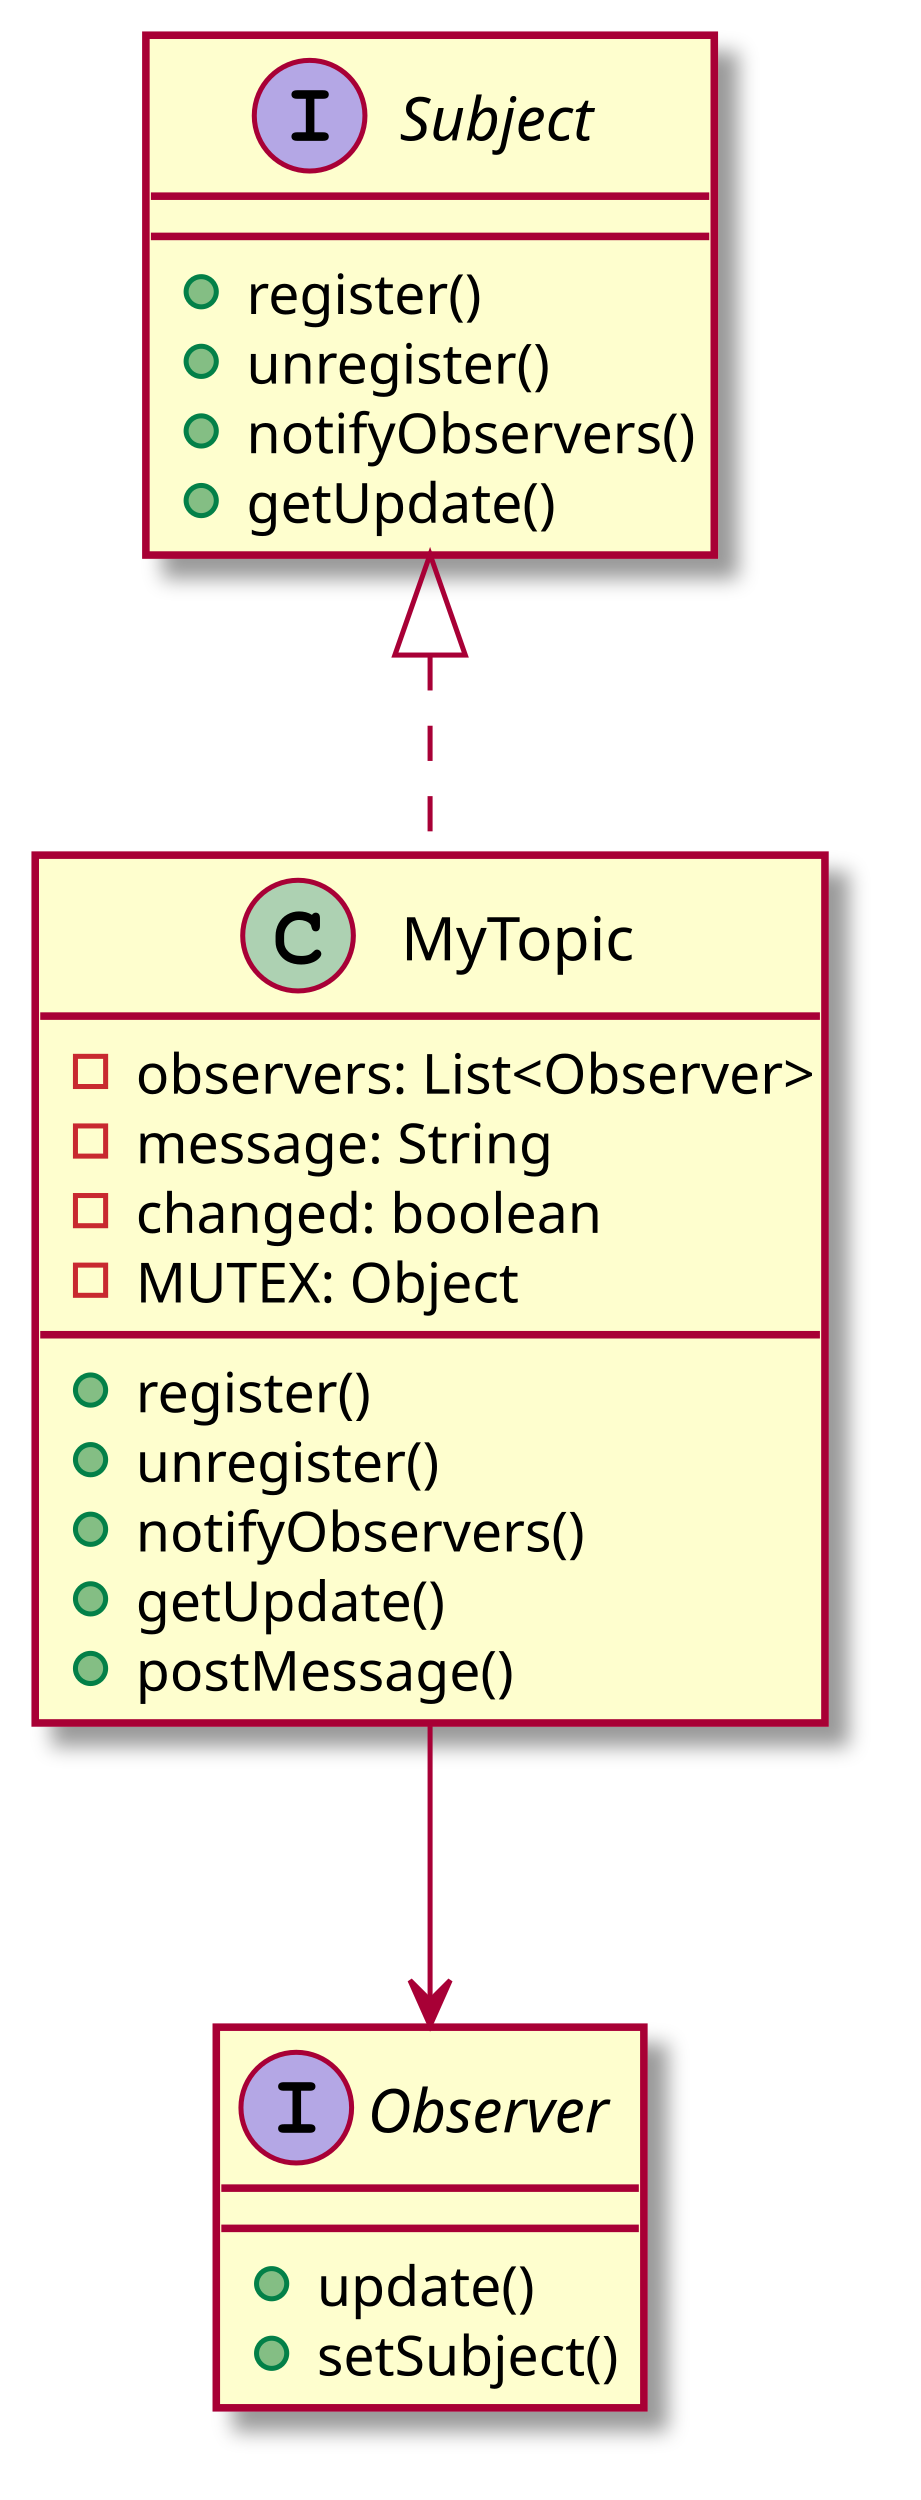
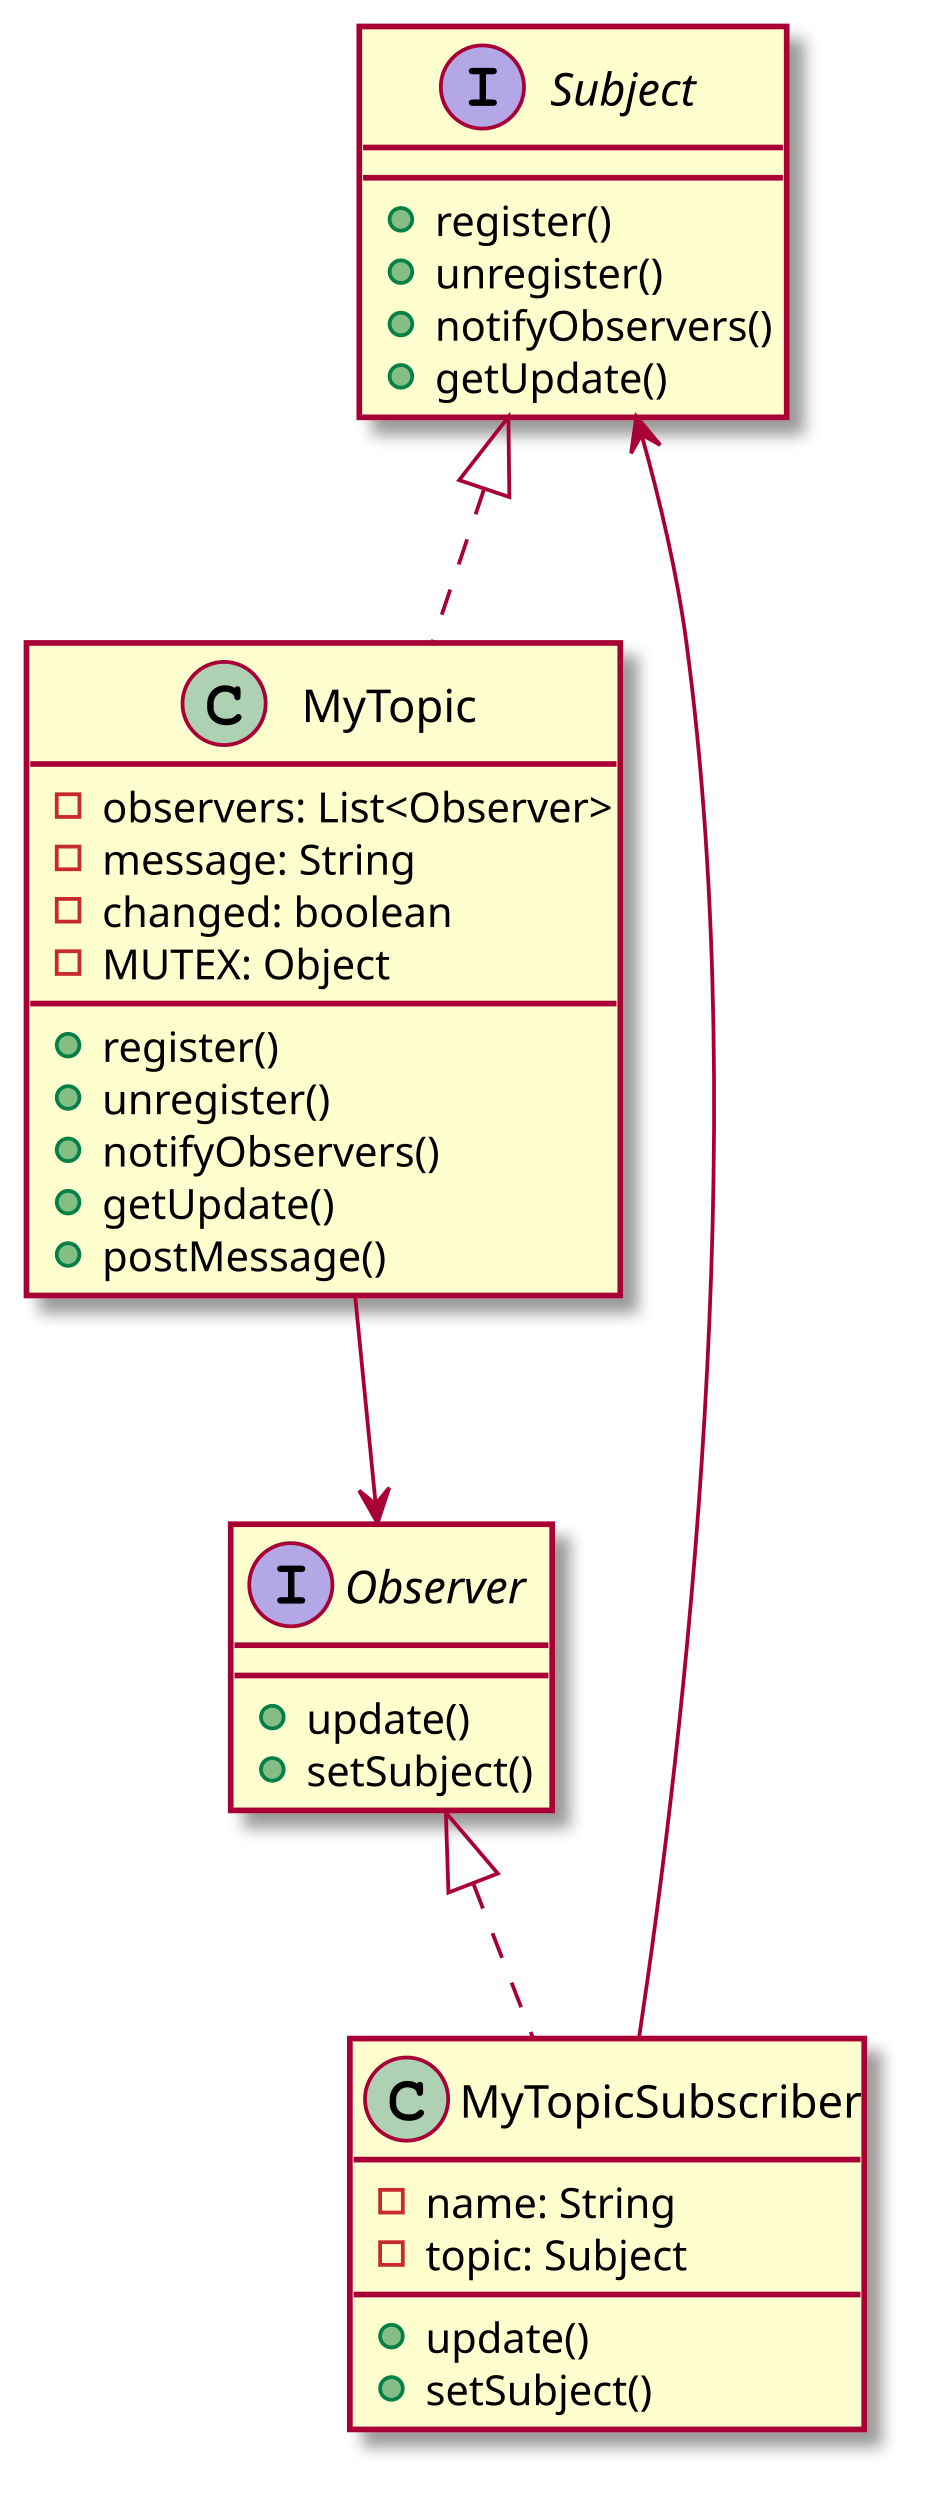
- <svg xmlns="http://www.w3.org/2000/svg" contentScriptType="application/ecmascript" contentStyleType="text/css" height="497px" preserveAspectRatio="none" style="width:183px;height:497px;" version="1.1" viewBox="0 0 183 497" width="183px" zoomAndPan="magnify">
+ <svg xmlns="http://www.w3.org/2000/svg" contentScriptType="application/ecmascript" contentStyleType="text/css" height="661px" preserveAspectRatio="none" style="width:247px;height:661px;" version="1.1" viewBox="0 0 247 661" width="247px" zoomAndPan="magnify">
  <defs>
-     <filter height="300%" id="f1v94yd7br2x11" width="300%" x="-1" y="-1">
+     <filter height="300%" id="fpm0zbft9mrmr" width="300%" x="-1" y="-1">
      <feGaussianBlur result="blurOut" stdDeviation="2.0" />
      <feColorMatrix in="blurOut" result="blurOut2" type="matrix" values="0 0 0 0 0 0 0 0 0 0 0 0 0 0 0 0 0 0 .4 0" />
      <feOffset dx="4.0" dy="4.0" in="blurOut2" result="blurOut3" />
      <feBlend in="SourceGraphic" in2="blurOut3" mode="normal" />
    </filter>
  </defs>
  <g>
-     <rect fill="#FEFECE" filter="url(#f1v94yd7br2x11)" height="103.344" id="Subject" style="stroke: #A80036; stroke-width: 1.5;" width="113" x="29" y="7" />
-     <ellipse cx="61.55" cy="23" fill="#B4A7E5" rx="11" ry="11" style="stroke: #A80036; stroke-width: 1.0;" />
-     <path d="M62.503,19.641 L62.503,26.297 L64.222,26.297 Q64.831,26.297 65.097,26.531 Q65.362,26.766 65.362,27.156 Q65.362,27.531 65.097,27.766 Q64.831,28 64.222,28 L59.081,28 Q58.472,28 58.206,27.766 Q57.941,27.531 57.941,27.141 Q57.941,26.766 58.206,26.531 Q58.472,26.297 59.081,26.297 L60.8,26.297 L60.8,19.641 L59.081,19.641 Q58.472,19.641 58.206,19.406 Q57.941,19.172 57.941,18.781 Q57.941,18.406 58.206,18.172 Q58.472,17.938 59.081,17.938 L64.222,17.938 Q64.831,17.938 65.097,18.172 Q65.362,18.406 65.362,18.781 Q65.362,19.172 65.097,19.406 Q64.831,19.641 64.222,19.641 L62.503,19.641 Z " />
-     <text fill="#000000" font-family="sans-serif" font-size="12" font-style="italic" lengthAdjust="spacingAndGlyphs" textLength="42" x="79.45" y="27.91">Subject</text>
-     <line style="stroke: #A80036; stroke-width: 1.5;" x1="30" x2="141" y1="39" y2="39" />
-     <line style="stroke: #A80036; stroke-width: 1.5;" x1="30" x2="141" y1="47" y2="47" />
-     <ellipse cx="40" cy="58" fill="#84BE84" rx="3" ry="3" style="stroke: #038048; stroke-width: 1.0;" />
-     <text fill="#000000" font-family="sans-serif" font-size="11" lengthAdjust="spacingAndGlyphs" textLength="45" x="49" y="62.419">register()</text>
-     <ellipse cx="40" cy="71.836" fill="#84BE84" rx="3" ry="3" style="stroke: #038048; stroke-width: 1.0;" />
-     <text fill="#000000" font-family="sans-serif" font-size="11" lengthAdjust="spacingAndGlyphs" textLength="57" x="49" y="76.255">unregister()</text>
-     <ellipse cx="40" cy="85.672" fill="#84BE84" rx="3" ry="3" style="stroke: #038048; stroke-width: 1.0;" />
-     <text fill="#000000" font-family="sans-serif" font-size="11" lengthAdjust="spacingAndGlyphs" textLength="87" x="49" y="90.091">notifyObservers()</text>
-     <ellipse cx="40" cy="99.508" fill="#84BE84" rx="3" ry="3" style="stroke: #038048; stroke-width: 1.0;" />
-     <text fill="#000000" font-family="sans-serif" font-size="11" lengthAdjust="spacingAndGlyphs" textLength="57" x="49" y="103.927">getUpdate()</text>
-     <rect fill="#FEFECE" filter="url(#f1v94yd7br2x11)" height="75.672" id="Observer" style="stroke: #A80036; stroke-width: 1.5;" width="85" x="43" y="403" />
-     <ellipse cx="58.9" cy="419" fill="#B4A7E5" rx="11" ry="11" style="stroke: #A80036; stroke-width: 1.0;" />
-     <path d="M59.853,415.641 L59.853,422.297 L61.572,422.297 Q62.181,422.297 62.447,422.531 Q62.712,422.766 62.712,423.156 Q62.712,423.531 62.447,423.766 Q62.181,424 61.572,424 L56.431,424 Q55.822,424 55.556,423.766 Q55.291,423.531 55.291,423.141 Q55.291,422.766 55.556,422.531 Q55.822,422.297 56.431,422.297 L58.15,422.297 L58.15,415.641 L56.431,415.641 Q55.822,415.641 55.556,415.406 Q55.291,415.172 55.291,414.781 Q55.291,414.406 55.556,414.172 Q55.822,413.938 56.431,413.938 L61.572,413.938 Q62.181,413.938 62.447,414.172 Q62.712,414.406 62.712,414.781 Q62.712,415.172 62.447,415.406 Q62.181,415.641 61.572,415.641 L59.853,415.641 Z " />
-     <text fill="#000000" font-family="sans-serif" font-size="12" font-style="italic" lengthAdjust="spacingAndGlyphs" textLength="51" x="73.1" y="423.91">Observer</text>
-     <line style="stroke: #A80036; stroke-width: 1.5;" x1="44" x2="127" y1="435" y2="435" />
-     <line style="stroke: #A80036; stroke-width: 1.5;" x1="44" x2="127" y1="443" y2="443" />
-     <ellipse cx="54" cy="454" fill="#84BE84" rx="3" ry="3" style="stroke: #038048; stroke-width: 1.0;" />
-     <text fill="#000000" font-family="sans-serif" font-size="11" lengthAdjust="spacingAndGlyphs" textLength="41" x="63" y="458.419">update()</text>
-     <ellipse cx="54" cy="467.836" fill="#84BE84" rx="3" ry="3" style="stroke: #038048; stroke-width: 1.0;" />
-     <text fill="#000000" font-family="sans-serif" font-size="11" lengthAdjust="spacingAndGlyphs" textLength="59" x="63" y="472.255">setSubject()</text>
-     <rect fill="#FEFECE" filter="url(#f1v94yd7br2x11)" height="172.523" id="MyTopic" style="stroke: #A80036; stroke-width: 1.5;" width="157" x="7" y="170" />
+     <rect fill="#FEFECE" filter="url(#fpm0zbft9mrmr)" height="103.344" id="Subject" style="stroke: #A80036; stroke-width: 1.5;" width="113" x="95" y="7" />
+     <ellipse cx="127.55" cy="23" fill="#B4A7E5" rx="11" ry="11" style="stroke: #A80036; stroke-width: 1.0;" />
+     <path d="M128.503,19.641 L128.503,26.297 L130.222,26.297 Q130.831,26.297 131.097,26.531 Q131.363,26.766 131.363,27.156 Q131.363,27.531 131.097,27.766 Q130.831,28 130.222,28 L125.081,28 Q124.472,28 124.206,27.766 Q123.941,27.531 123.941,27.141 Q123.941,26.766 124.206,26.531 Q124.472,26.297 125.081,26.297 L126.8,26.297 L126.8,19.641 L125.081,19.641 Q124.472,19.641 124.206,19.406 Q123.941,19.172 123.941,18.781 Q123.941,18.406 124.206,18.172 Q124.472,17.938 125.081,17.938 L130.222,17.938 Q130.831,17.938 131.097,18.172 Q131.363,18.406 131.363,18.781 Q131.363,19.172 131.097,19.406 Q130.831,19.641 130.222,19.641 L128.503,19.641 Z " />
+     <text fill="#000000" font-family="sans-serif" font-size="12" font-style="italic" lengthAdjust="spacingAndGlyphs" textLength="42" x="145.45" y="27.91">Subject</text>
+     <line style="stroke: #A80036; stroke-width: 1.5;" x1="96" x2="207" y1="39" y2="39" />
+     <line style="stroke: #A80036; stroke-width: 1.5;" x1="96" x2="207" y1="47" y2="47" />
+     <ellipse cx="106" cy="58" fill="#84BE84" rx="3" ry="3" style="stroke: #038048; stroke-width: 1.0;" />
+     <text fill="#000000" font-family="sans-serif" font-size="11" lengthAdjust="spacingAndGlyphs" textLength="45" x="115" y="62.419">register()</text>
+     <ellipse cx="106" cy="71.836" fill="#84BE84" rx="3" ry="3" style="stroke: #038048; stroke-width: 1.0;" />
+     <text fill="#000000" font-family="sans-serif" font-size="11" lengthAdjust="spacingAndGlyphs" textLength="57" x="115" y="76.255">unregister()</text>
+     <ellipse cx="106" cy="85.672" fill="#84BE84" rx="3" ry="3" style="stroke: #038048; stroke-width: 1.0;" />
+     <text fill="#000000" font-family="sans-serif" font-size="11" lengthAdjust="spacingAndGlyphs" textLength="87" x="115" y="90.091">notifyObservers()</text>
+     <ellipse cx="106" cy="99.508" fill="#84BE84" rx="3" ry="3" style="stroke: #038048; stroke-width: 1.0;" />
+     <text fill="#000000" font-family="sans-serif" font-size="11" lengthAdjust="spacingAndGlyphs" textLength="57" x="115" y="103.927">getUpdate()</text>
+     <rect fill="#FEFECE" filter="url(#fpm0zbft9mrmr)" height="75.672" id="Observer" style="stroke: #A80036; stroke-width: 1.5;" width="85" x="61" y="403" />
+     <ellipse cx="76.9" cy="419" fill="#B4A7E5" rx="11" ry="11" style="stroke: #A80036; stroke-width: 1.0;" />
+     <path d="M77.853,415.641 L77.853,422.297 L79.572,422.297 Q80.181,422.297 80.447,422.531 Q80.713,422.766 80.713,423.156 Q80.713,423.531 80.447,423.766 Q80.181,424 79.572,424 L74.431,424 Q73.822,424 73.556,423.766 Q73.291,423.531 73.291,423.141 Q73.291,422.766 73.556,422.531 Q73.822,422.297 74.431,422.297 L76.15,422.297 L76.15,415.641 L74.431,415.641 Q73.822,415.641 73.556,415.406 Q73.291,415.172 73.291,414.781 Q73.291,414.406 73.556,414.172 Q73.822,413.938 74.431,413.938 L79.572,413.938 Q80.181,413.938 80.447,414.172 Q80.713,414.406 80.713,414.781 Q80.713,415.172 80.447,415.406 Q80.181,415.641 79.572,415.641 L77.853,415.641 Z " />
+     <text fill="#000000" font-family="sans-serif" font-size="12" font-style="italic" lengthAdjust="spacingAndGlyphs" textLength="51" x="91.1" y="423.91">Observer</text>
+     <line style="stroke: #A80036; stroke-width: 1.5;" x1="62" x2="145" y1="435" y2="435" />
+     <line style="stroke: #A80036; stroke-width: 1.5;" x1="62" x2="145" y1="443" y2="443" />
+     <ellipse cx="72" cy="454" fill="#84BE84" rx="3" ry="3" style="stroke: #038048; stroke-width: 1.0;" />
+     <text fill="#000000" font-family="sans-serif" font-size="11" lengthAdjust="spacingAndGlyphs" textLength="41" x="81" y="458.419">update()</text>
+     <ellipse cx="72" cy="467.836" fill="#84BE84" rx="3" ry="3" style="stroke: #038048; stroke-width: 1.0;" />
+     <text fill="#000000" font-family="sans-serif" font-size="11" lengthAdjust="spacingAndGlyphs" textLength="59" x="81" y="472.255">setSubject()</text>
+     <rect fill="#FEFECE" filter="url(#fpm0zbft9mrmr)" height="172.523" id="MyTopic" style="stroke: #A80036; stroke-width: 1.5;" width="157" x="7" y="170" />
    <ellipse cx="59.25" cy="186" fill="#ADD1B2" rx="11" ry="11" style="stroke: #A80036; stroke-width: 1.0;" />
    <path d="M62.016,181.875 Q62.172,181.656 62.359,181.547 Q62.547,181.438 62.766,181.438 Q63.141,181.438 63.375,181.695 Q63.609,181.953 63.609,182.562 L63.609,184.016 Q63.609,184.625 63.375,184.891 Q63.141,185.156 62.766,185.156 Q62.422,185.156 62.219,184.953 Q62.016,184.766 61.906,184.25 Q61.859,183.891 61.672,183.703 Q61.344,183.328 60.734,183.109 Q60.125,182.891 59.5,182.891 Q58.734,182.891 58.102,183.219 Q57.469,183.547 56.977,184.297 Q56.484,185.047 56.484,186.078 L56.484,187.172 Q56.484,188.406 57.375,189.227 Q58.266,190.047 59.859,190.047 Q60.797,190.047 61.453,189.797 Q61.844,189.641 62.266,189.203 Q62.531,188.938 62.68,188.859 Q62.828,188.781 63.031,188.781 Q63.359,188.781 63.617,189.039 Q63.875,189.297 63.875,189.641 Q63.875,189.984 63.531,190.391 Q63.031,190.969 62.234,191.297 Q61.156,191.75 59.859,191.75 Q58.344,191.75 57.141,191.125 Q56.156,190.625 55.469,189.555 Q54.781,188.484 54.781,187.203 L54.781,186.047 Q54.781,184.719 55.398,183.57 Q56.016,182.422 57.109,181.805 Q58.203,181.188 59.438,181.188 Q60.172,181.188 60.82,181.352 Q61.469,181.516 62.016,181.875 Z " />
    <text fill="#000000" font-family="sans-serif" font-size="12" lengthAdjust="spacingAndGlyphs" textLength="44" x="79.75" y="190.91">MyTopic</text>
    <line style="stroke: #A80036; stroke-width: 1.5;" x1="8" x2="163" y1="202" y2="202" />
    <rect fill="none" height="6" style="stroke: #C82930; stroke-width: 1.0;" width="6" x="15" y="210" />
    <text fill="#000000" font-family="sans-serif" font-size="11" lengthAdjust="spacingAndGlyphs" textLength="131" x="27" y="217.419">observers: List&lt;Observer&gt;</text>
    <rect fill="none" height="6" style="stroke: #C82930; stroke-width: 1.0;" width="6" x="15" y="223.836" />
    <text fill="#000000" font-family="sans-serif" font-size="11" lengthAdjust="spacingAndGlyphs" textLength="78" x="27" y="231.255">message: String</text>
    <rect fill="none" height="6" style="stroke: #C82930; stroke-width: 1.0;" width="6" x="15" y="237.672" />
    <text fill="#000000" font-family="sans-serif" font-size="11" lengthAdjust="spacingAndGlyphs" textLength="86" x="27" y="245.091">changed: boolean</text>
    <rect fill="none" height="6" style="stroke: #C82930; stroke-width: 1.0;" width="6" x="15" y="251.508" />
    <text fill="#000000" font-family="sans-serif" font-size="11" lengthAdjust="spacingAndGlyphs" textLength="71" x="27" y="258.927">MUTEX: Object</text>
    <line style="stroke: #A80036; stroke-width: 1.5;" x1="8" x2="163" y1="265.344" y2="265.344" />
    <ellipse cx="18" cy="276.344" fill="#84BE84" rx="3" ry="3" style="stroke: #038048; stroke-width: 1.0;" />
    <text fill="#000000" font-family="sans-serif" font-size="11" lengthAdjust="spacingAndGlyphs" textLength="45" x="27" y="280.763">register()</text>
    <ellipse cx="18" cy="290.18" fill="#84BE84" rx="3" ry="3" style="stroke: #038048; stroke-width: 1.0;" />
    <text fill="#000000" font-family="sans-serif" font-size="11" lengthAdjust="spacingAndGlyphs" textLength="57" x="27" y="294.599">unregister()</text>
    <ellipse cx="18" cy="304.016" fill="#84BE84" rx="3" ry="3" style="stroke: #038048; stroke-width: 1.0;" />
    <text fill="#000000" font-family="sans-serif" font-size="11" lengthAdjust="spacingAndGlyphs" textLength="87" x="27" y="308.435">notifyObservers()</text>
    <ellipse cx="18" cy="317.852" fill="#84BE84" rx="3" ry="3" style="stroke: #038048; stroke-width: 1.0;" />
    <text fill="#000000" font-family="sans-serif" font-size="11" lengthAdjust="spacingAndGlyphs" textLength="57" x="27" y="322.271">getUpdate()</text>
    <ellipse cx="18" cy="331.688" fill="#84BE84" rx="3" ry="3" style="stroke: #038048; stroke-width: 1.0;" />
    <text fill="#000000" font-family="sans-serif" font-size="11" lengthAdjust="spacingAndGlyphs" textLength="73" x="27" y="336.106">postMessage()</text>
-     <path d="M85.5,343.139 C85.5,361.943 85.5,381.067 85.5,397.298 " fill="none" id="MyTopic-&gt;Observer" style="stroke: #A80036; stroke-width: 1.0;" />
-     <polygon fill="#A80036" points="85.5,402.688,89.5,393.688,85.5,397.688,81.5,393.688,85.5,402.688" style="stroke: #A80036; stroke-width: 1.0;" />
-     <path d="M85.5,130.271 C85.5,143.051 85.5,156.502 85.5,169.656 " fill="none" id="Subject&lt;-MyTopic" style="stroke: #A80036; stroke-width: 1.0; stroke-dasharray: 7.0,7.0;" />
-     <polygon fill="none" points="78.5,130.23,85.5,110.23,92.5,130.23,78.5,130.23" style="stroke: #A80036; stroke-width: 1.0;" />
+     <rect fill="#FEFECE" filter="url(#fpm0zbft9mrmr)" height="103.344" id="MyTopicSubscriber" style="stroke: #A80036; stroke-width: 1.5;" width="136" x="92.5" y="539" />
+     <ellipse cx="107.5" cy="555" fill="#ADD1B2" rx="11" ry="11" style="stroke: #A80036; stroke-width: 1.0;" />
+     <path d="M110.266,550.875 Q110.422,550.656 110.609,550.547 Q110.797,550.438 111.016,550.438 Q111.391,550.438 111.625,550.695 Q111.859,550.953 111.859,551.562 L111.859,553.016 Q111.859,553.625 111.625,553.891 Q111.391,554.156 111.016,554.156 Q110.672,554.156 110.469,553.953 Q110.266,553.766 110.156,553.25 Q110.109,552.891 109.922,552.703 Q109.594,552.328 108.984,552.109 Q108.375,551.891 107.75,551.891 Q106.984,551.891 106.352,552.219 Q105.719,552.547 105.227,553.297 Q104.734,554.047 104.734,555.078 L104.734,556.172 Q104.734,557.406 105.625,558.227 Q106.516,559.047 108.109,559.047 Q109.047,559.047 109.703,558.797 Q110.094,558.641 110.516,558.203 Q110.781,557.938 110.93,557.859 Q111.078,557.781 111.281,557.781 Q111.609,557.781 111.867,558.039 Q112.125,558.297 112.125,558.641 Q112.125,558.984 111.781,559.391 Q111.281,559.969 110.484,560.297 Q109.406,560.75 108.109,560.75 Q106.594,560.75 105.391,560.125 Q104.406,559.625 103.719,558.555 Q103.031,557.484 103.031,556.203 L103.031,555.047 Q103.031,553.719 103.648,552.57 Q104.266,551.422 105.359,550.805 Q106.453,550.188 107.688,550.188 Q108.422,550.188 109.07,550.352 Q109.719,550.516 110.266,550.875 Z " />
+     <text fill="#000000" font-family="sans-serif" font-size="12" lengthAdjust="spacingAndGlyphs" textLength="104" x="121.5" y="559.91">MyTopicSubscriber</text>
+     <line style="stroke: #A80036; stroke-width: 1.5;" x1="93.5" x2="227.5" y1="571" y2="571" />
+     <rect fill="none" height="6" style="stroke: #C82930; stroke-width: 1.0;" width="6" x="100.5" y="579" />
+     <text fill="#000000" font-family="sans-serif" font-size="11" lengthAdjust="spacingAndGlyphs" textLength="60" x="112.5" y="586.419">name: String</text>
+     <rect fill="none" height="6" style="stroke: #C82930; stroke-width: 1.0;" width="6" x="100.5" y="592.836" />
+     <text fill="#000000" font-family="sans-serif" font-size="11" lengthAdjust="spacingAndGlyphs" textLength="65" x="112.5" y="600.255">topic: Subject</text>
+     <line style="stroke: #A80036; stroke-width: 1.5;" x1="93.5" x2="227.5" y1="606.672" y2="606.672" />
+     <ellipse cx="103.5" cy="617.672" fill="#84BE84" rx="3" ry="3" style="stroke: #038048; stroke-width: 1.0;" />
+     <text fill="#000000" font-family="sans-serif" font-size="11" lengthAdjust="spacingAndGlyphs" textLength="41" x="112.5" y="622.091">update()</text>
+     <ellipse cx="103.5" cy="631.508" fill="#84BE84" rx="3" ry="3" style="stroke: #038048; stroke-width: 1.0;" />
+     <text fill="#000000" font-family="sans-serif" font-size="11" lengthAdjust="spacingAndGlyphs" textLength="59" x="112.5" y="635.927">setSubject()</text>
+     <path d="M168.951,538.888 C180.827,459.803 199.137,302.275 181.5,170 C179.075,151.809 174.497,132.368 169.635,114.944 " fill="none" id="MyTopicSubscriber-&gt;Subject" style="stroke: #A80036; stroke-width: 1.0;" />
+     <polygon fill="#A80036" points="168.257,110.085,166.865,119.835,169.621,114.895,174.561,117.652,168.257,110.085" style="stroke: #A80036; stroke-width: 1.0;" />
+     <path d="M125.169,498.074 C130.358,511.5 135.867,525.758 140.954,538.919 " fill="none" id="Observer&lt;-MyTopicSubscriber" style="stroke: #A80036; stroke-width: 1.0; stroke-dasharray: 7.0,7.0;" />
+     <polygon fill="none" points="118.563,500.399,117.884,479.22,131.622,495.353,118.563,500.399" style="stroke: #A80036; stroke-width: 1.0;" />
+     <path d="M93.947,343.139 C95.801,361.943 97.687,381.067 99.288,397.298 " fill="none" id="MyTopic-&gt;Observer" style="stroke: #A80036; stroke-width: 1.0;" />
+     <polygon fill="#A80036" points="99.82,402.687,102.919,393.338,99.33,397.711,94.957,394.122,99.82,402.687" style="stroke: #A80036; stroke-width: 1.0;" />
+     <path d="M127.98,129.348 C123.584,142.402 118.943,156.185 114.407,169.656 " fill="none" id="Subject&lt;-MyTopic" style="stroke: #A80036; stroke-width: 1.0; stroke-dasharray: 7.0,7.0;" />
+     <polygon fill="none" points="121.401,126.95,134.418,110.23,134.669,131.418,121.401,126.95" style="stroke: #A80036; stroke-width: 1.0;" />
  </g>
</svg>
